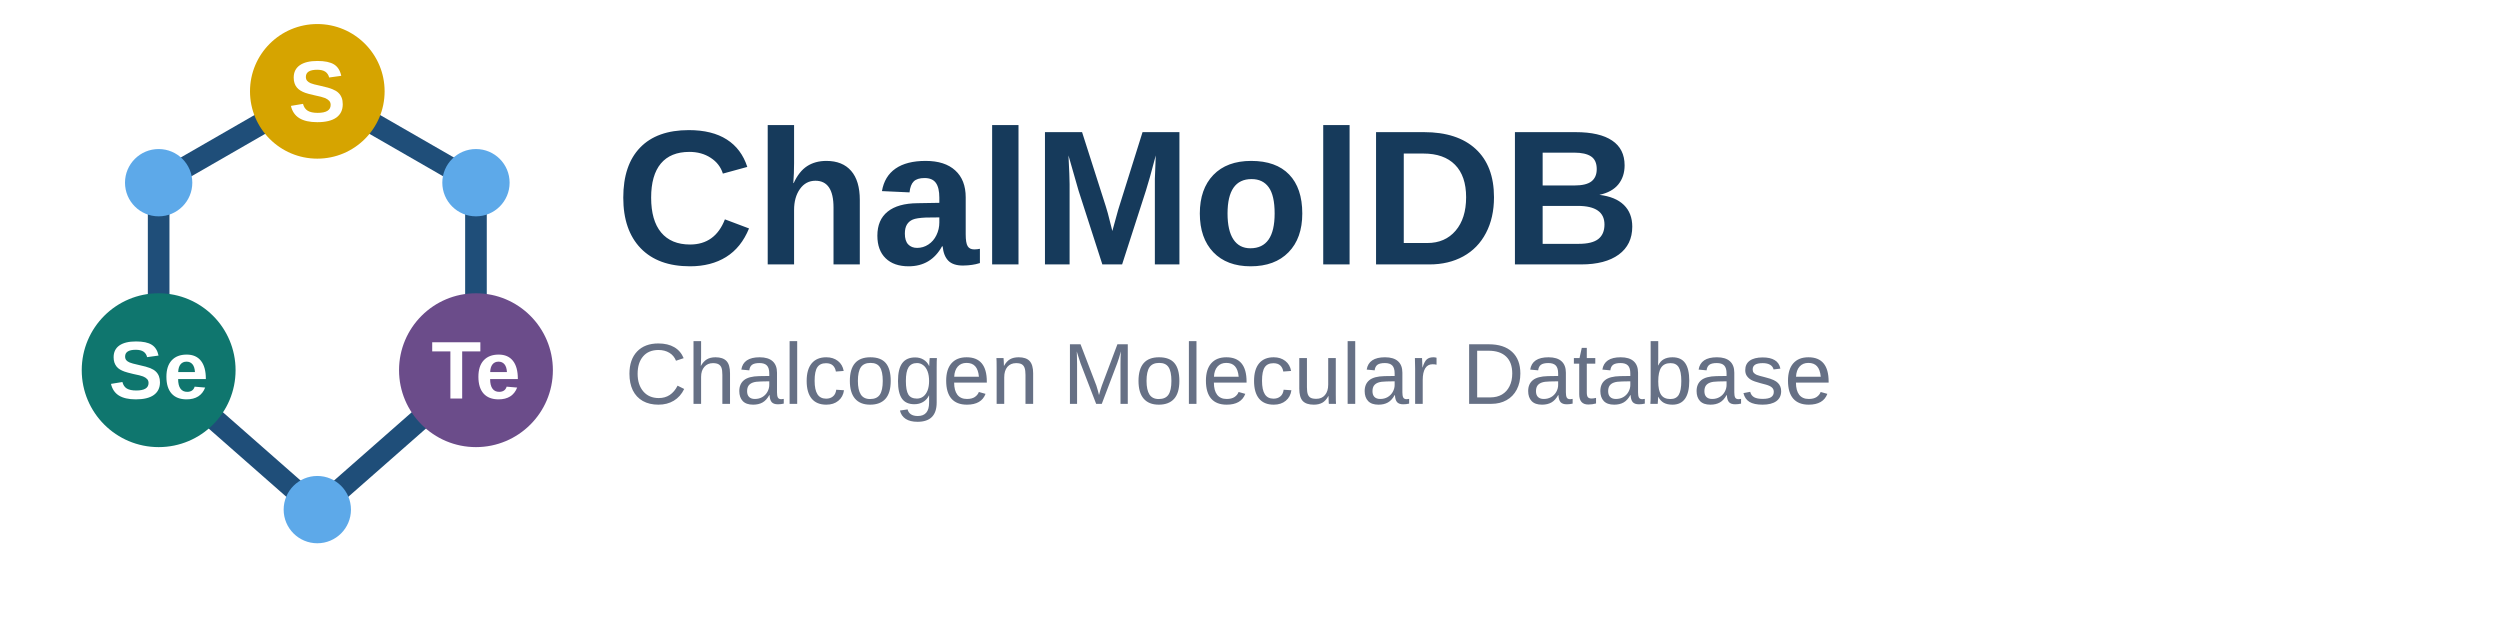
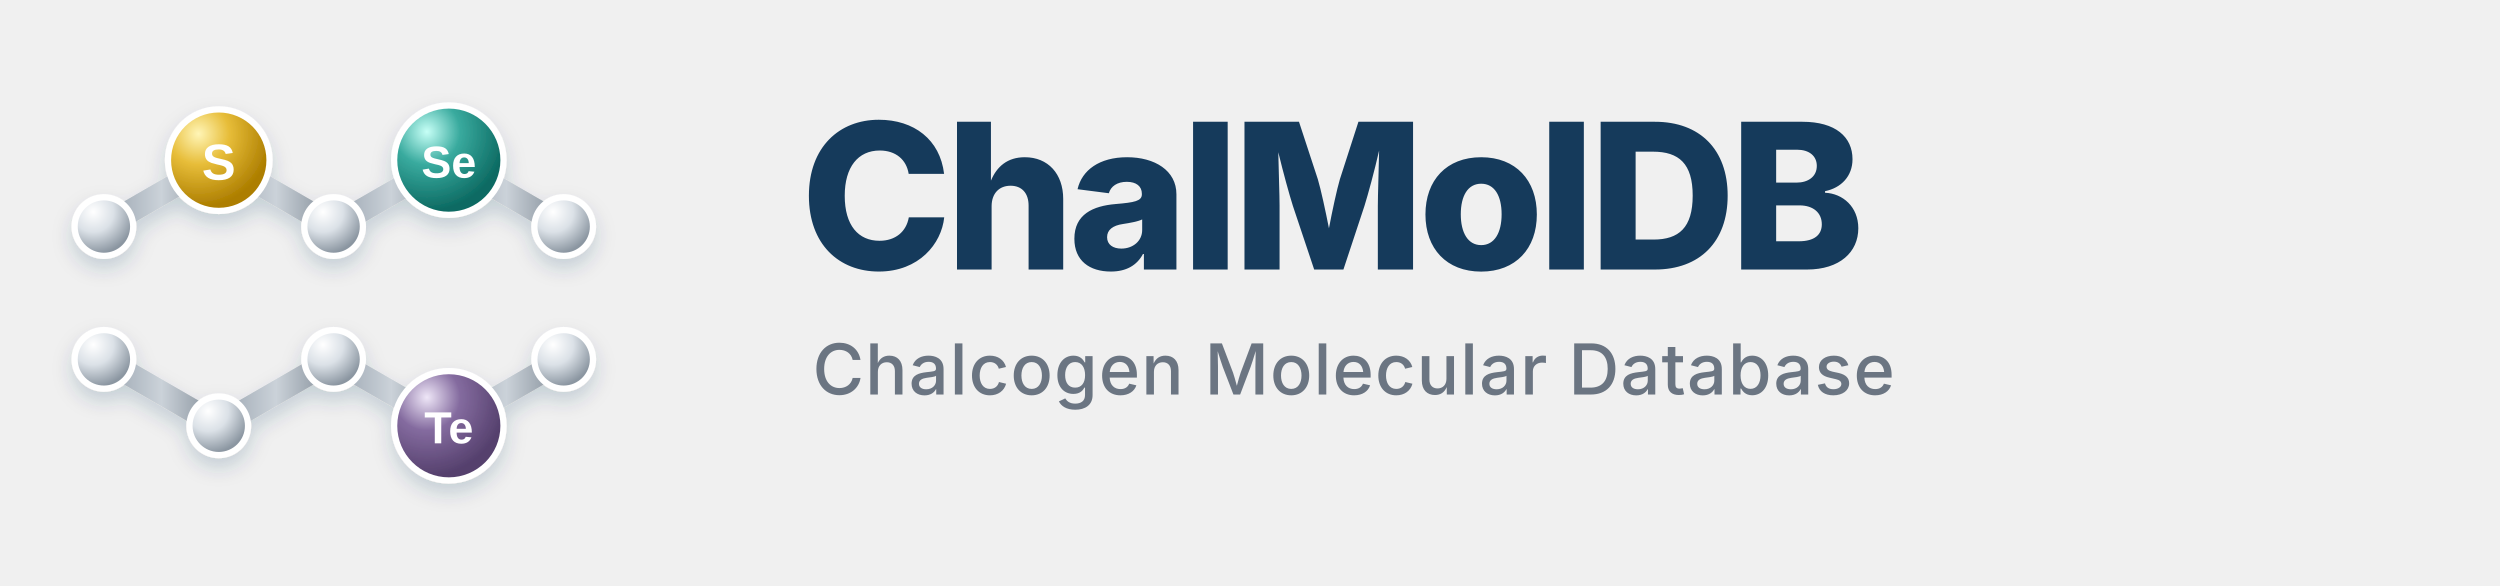
- <svg xmlns="http://www.w3.org/2000/svg" viewBox="0 0 520 130" role="img">
-   <rect width="520" height="130" fill="#fff" />
-   <g transform="translate(8,5)">
-     <path d="M58 14 L91 33 L91 72 L58 101 L25 72 L25 33 Z" fill="none" stroke="#1F4E79" stroke-width="4.5" stroke-linecap="round" stroke-linejoin="round" />
-     <g font-family="Arial,Helvetica,sans-serif" font-weight="700" text-anchor="middle" dominant-baseline="central">
-       <circle cx="58" cy="14" r="14" fill="#D6A400" />
-       <text x="58" y="14" font-size="18" fill="#fff">S</text>
-       <circle cx="25" cy="72" r="16" fill="#0F766E" />
-       <text x="25" y="72" font-size="17" fill="#fff">Se</text>
-       <circle cx="91" cy="72" r="16" fill="#6B4C8A" />
-       <text x="91" y="72" font-size="17" fill="#fff">Te</text>
-       <circle cx="25" cy="33" r="7" fill="#5DA9E9" />
-       <circle cx="91" cy="33" r="7" fill="#5DA9E9" />
-       <circle cx="58" cy="101" r="7" fill="#5DA9E9" />
+ <svg xmlns="http://www.w3.org/2000/svg" viewBox="0 0 640 150" role="img" aria-labelledby="t d">
+   <defs>
+     <radialGradient id="lgC" cx="32%" cy="25%" r="72%">
+       <stop stop-color="#ffffff" />
+       <stop offset=".48" stop-color="#dbe1e7" />
+       <stop offset="1" stop-color="#8b96a1" />
+     </radialGradient>
+     <radialGradient id="lgS" cx="30%" cy="24%" r="72%">
+       <stop stop-color="#fff5b6" />
+       <stop offset=".42" stop-color="#e7bd39" />
+       <stop offset="1" stop-color="#ad7e00" />
+     </radialGradient>
+     <radialGradient id="lgSe" cx="30%" cy="24%" r="72%">
+       <stop stop-color="#c6fff6" />
+       <stop offset=".42" stop-color="#39aa9e" />
+       <stop offset="1" stop-color="#0d6b63" />
+     </radialGradient>
+     <radialGradient id="lgTe" cx="30%" cy="24%" r="72%">
+       <stop stop-color="#eee6f7" />
+       <stop offset=".42" stop-color="#846b9f" />
+       <stop offset="1" stop-color="#55406d" />
+     </radialGradient>
+     <linearGradient id="lgBond" x1="0" x2="1">
+       <stop stop-color="#99a4af" />
+       <stop offset=".5" stop-color="#cbd2d9" />
+       <stop offset="1" stop-color="#7f8a95" />
+     </linearGradient>
+     <filter id="lgShadow" x="-30%" y="-30%" width="160%" height="160%">
+       <feDropShadow dx="0" dy="2.5" stdDeviation="2.5" flood-color="#173b5b" flood-opacity=".18" />
+     </filter>
+   </defs>
+   <g transform="translate(8 5)" filter="url(#lgShadow)" stroke-linecap="round">
+     <g stroke="url(#lgBond)" stroke-width="6">
+       <path d="M48.0 36.0 77.4 53.0" />
+       <path d="M77.4 53.0 77.4 87.0" />
+       <path d="M77.4 87.0 48.0 104.0" />
+       <path d="M48.0 104.0 18.6 87.0" />
+       <path d="M18.6 87.0 18.6 53.0" />
+       <path d="M18.6 53.0 48.0 36.0" />
+       <path d="M77.4 53.0 106.9 36.0" />
+       <path d="M106.9 36.0 136.3 53.0" />
+       <path d="M136.3 53.0 136.3 87.0" />
+       <path d="M136.3 87.0 106.9 104.0" />
+       <path d="M106.9 104.0 77.4 87.0" />
+     </g>
+     <g stroke="#ffffff" stroke-width="1.6">
+       <circle cx="48.0" cy="36.0" r="13" fill="url(#lgS)" />
+       <circle cx="77.4" cy="53.0" r="7.5" fill="url(#lgC)" />
+       <circle cx="77.4" cy="87.0" r="7.5" fill="url(#lgC)" />
+       <circle cx="48.0" cy="104.0" r="7.5" fill="url(#lgC)" />
+       <circle cx="18.6" cy="87.0" r="7.5" fill="url(#lgC)" />
+       <circle cx="18.6" cy="53.0" r="7.5" fill="url(#lgC)" />
+       <circle cx="106.9" cy="36.0" r="14" fill="url(#lgSe)" />
+       <circle cx="136.3" cy="53.0" r="7.5" fill="url(#lgC)" />
+       <circle cx="136.3" cy="87.0" r="7.5" fill="url(#lgC)" />
+       <circle cx="106.9" cy="104.0" r="14" fill="url(#lgTe)" />
+     </g>
+     <g font-family="Arial,Helvetica,sans-serif" font-weight="800" text-anchor="middle" dominant-baseline="central" fill="#ffffff">
+       <text x="48.0" y="36.5" font-size="13">S</text>
+       <text x="106.9" y="36.5" font-size="11.5">Se</text>
+       <text x="106.9" y="104.5" font-size="11.5">Te</text>
    </g>
  </g>
-   <text x="128" y="55" font-family="Arial,Helvetica,sans-serif" font-size="40" font-weight="700" fill="#163A5B">ChalMolDB</text>
-   <text x="130" y="84" font-family="Arial,Helvetica,sans-serif" font-size="18" fill="#667085">Chalcogen Molecular Database</text>
+   <text x="205" y="69" font-family="Inter,Arial,Helvetica,sans-serif" font-size="52" font-weight="800" letter-spacing="-1.6" fill="#153A5B">ChalMolDB</text>
+   <text x="208" y="101" font-family="Inter,Arial,Helvetica,sans-serif" font-size="18" font-weight="500" letter-spacing=".3" fill="#6B7582">Chalcogen Molecular Database</text>
</svg>
